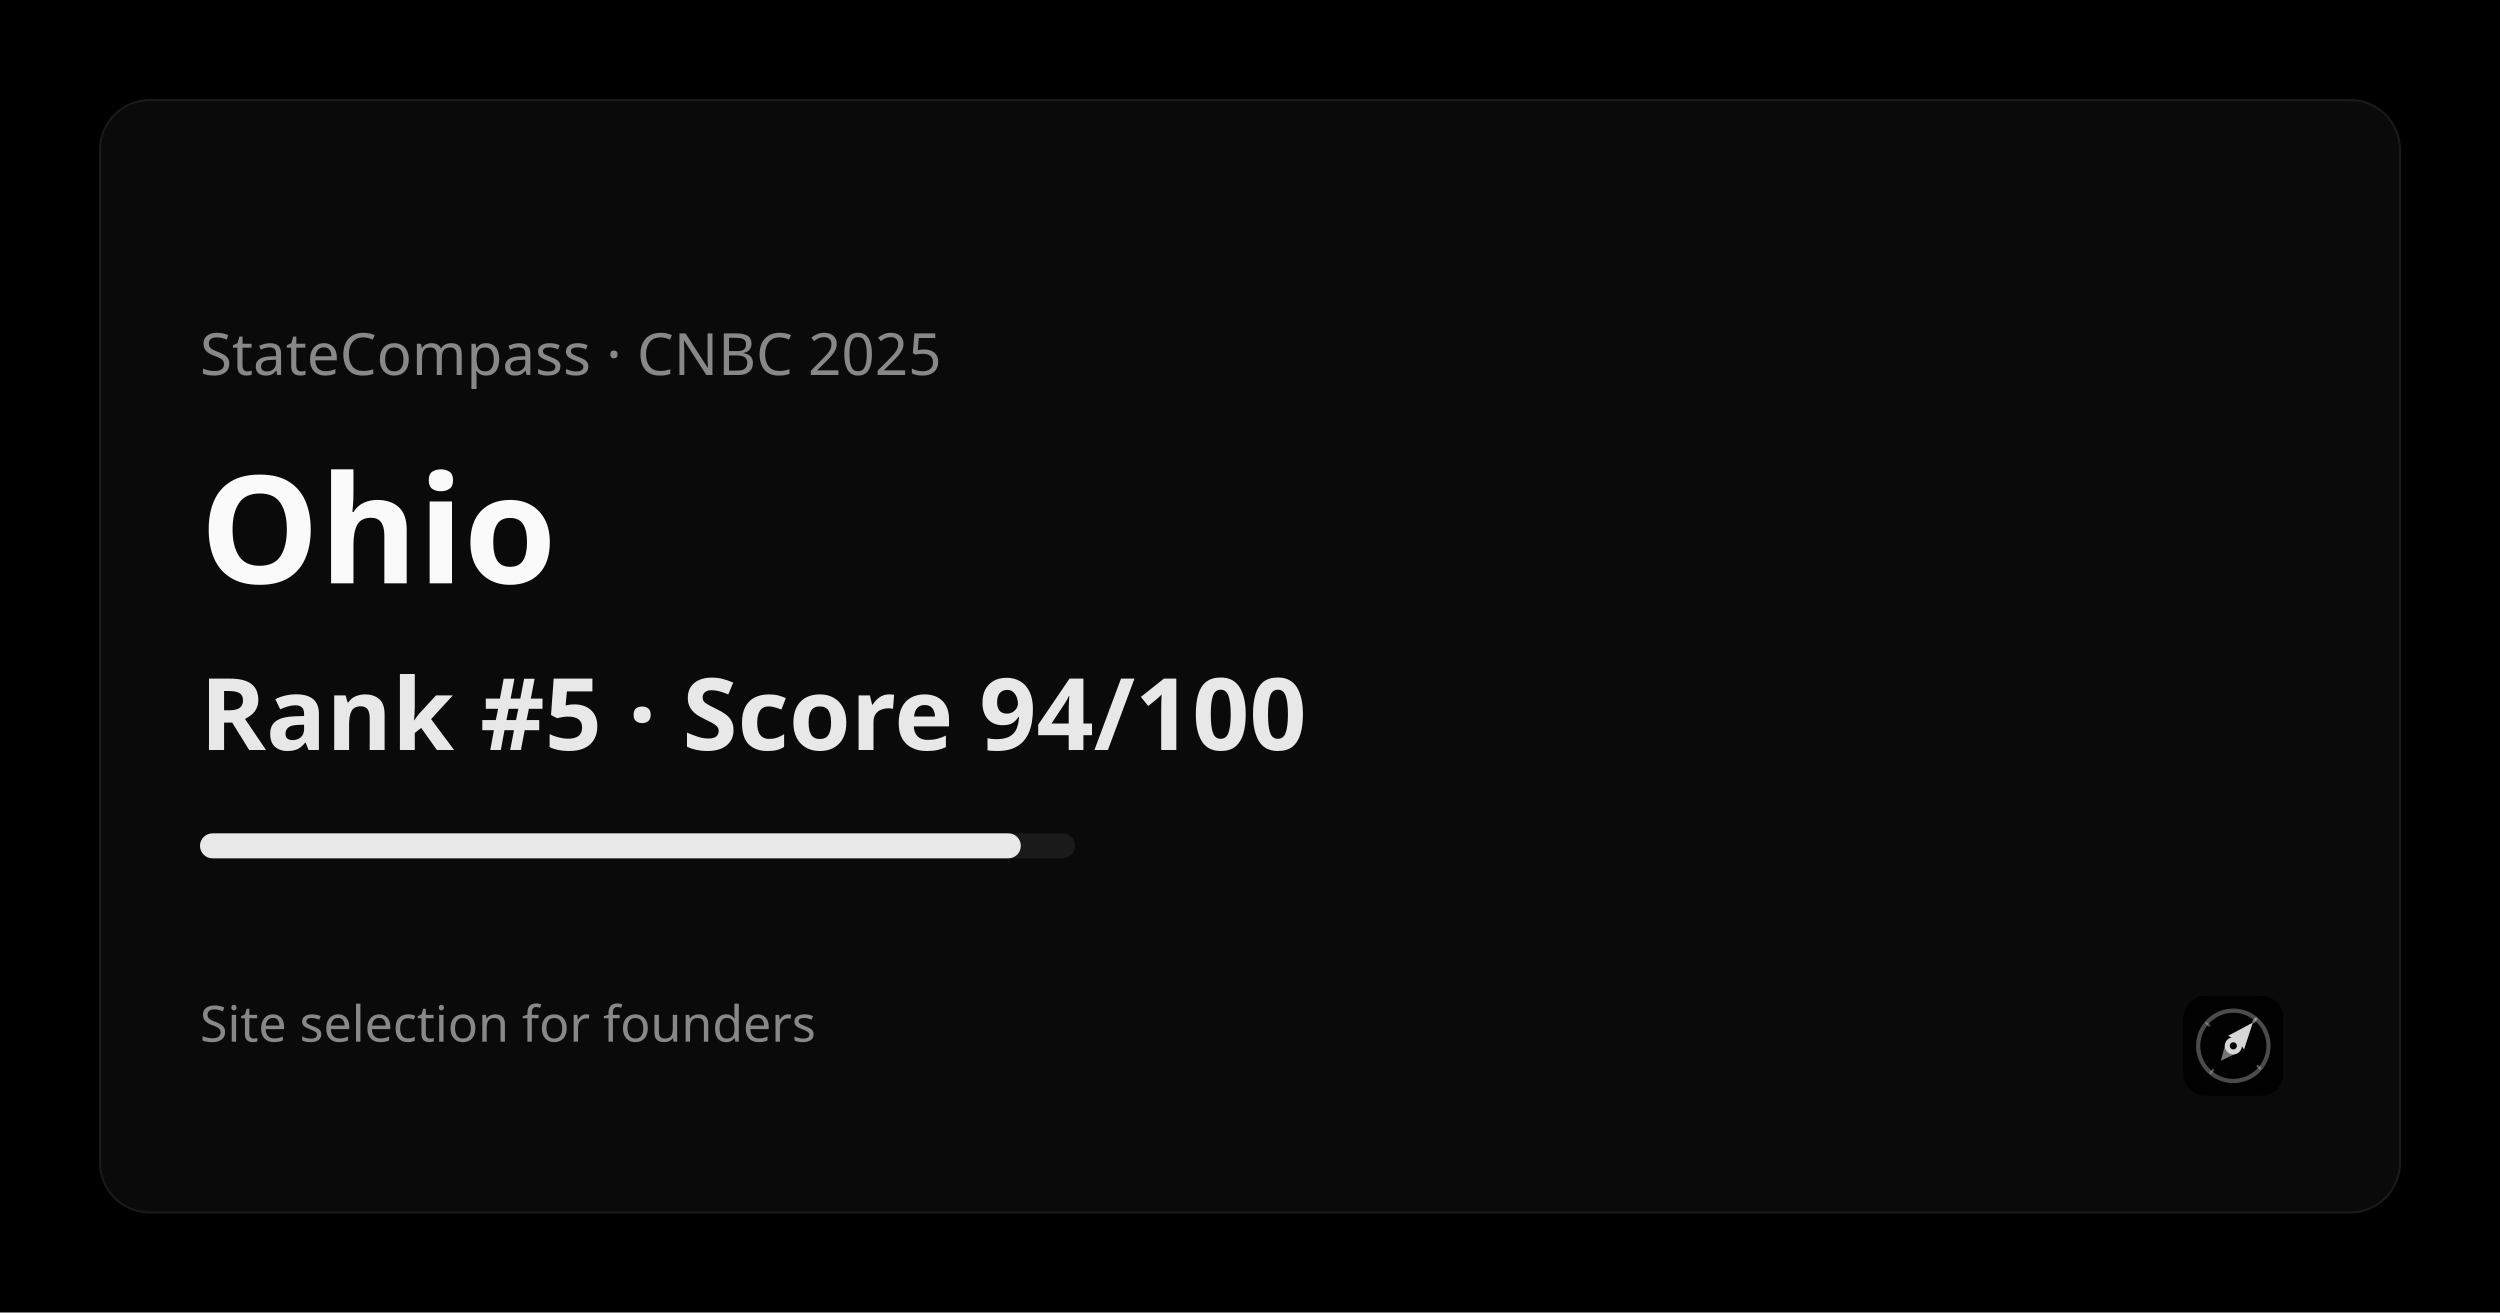
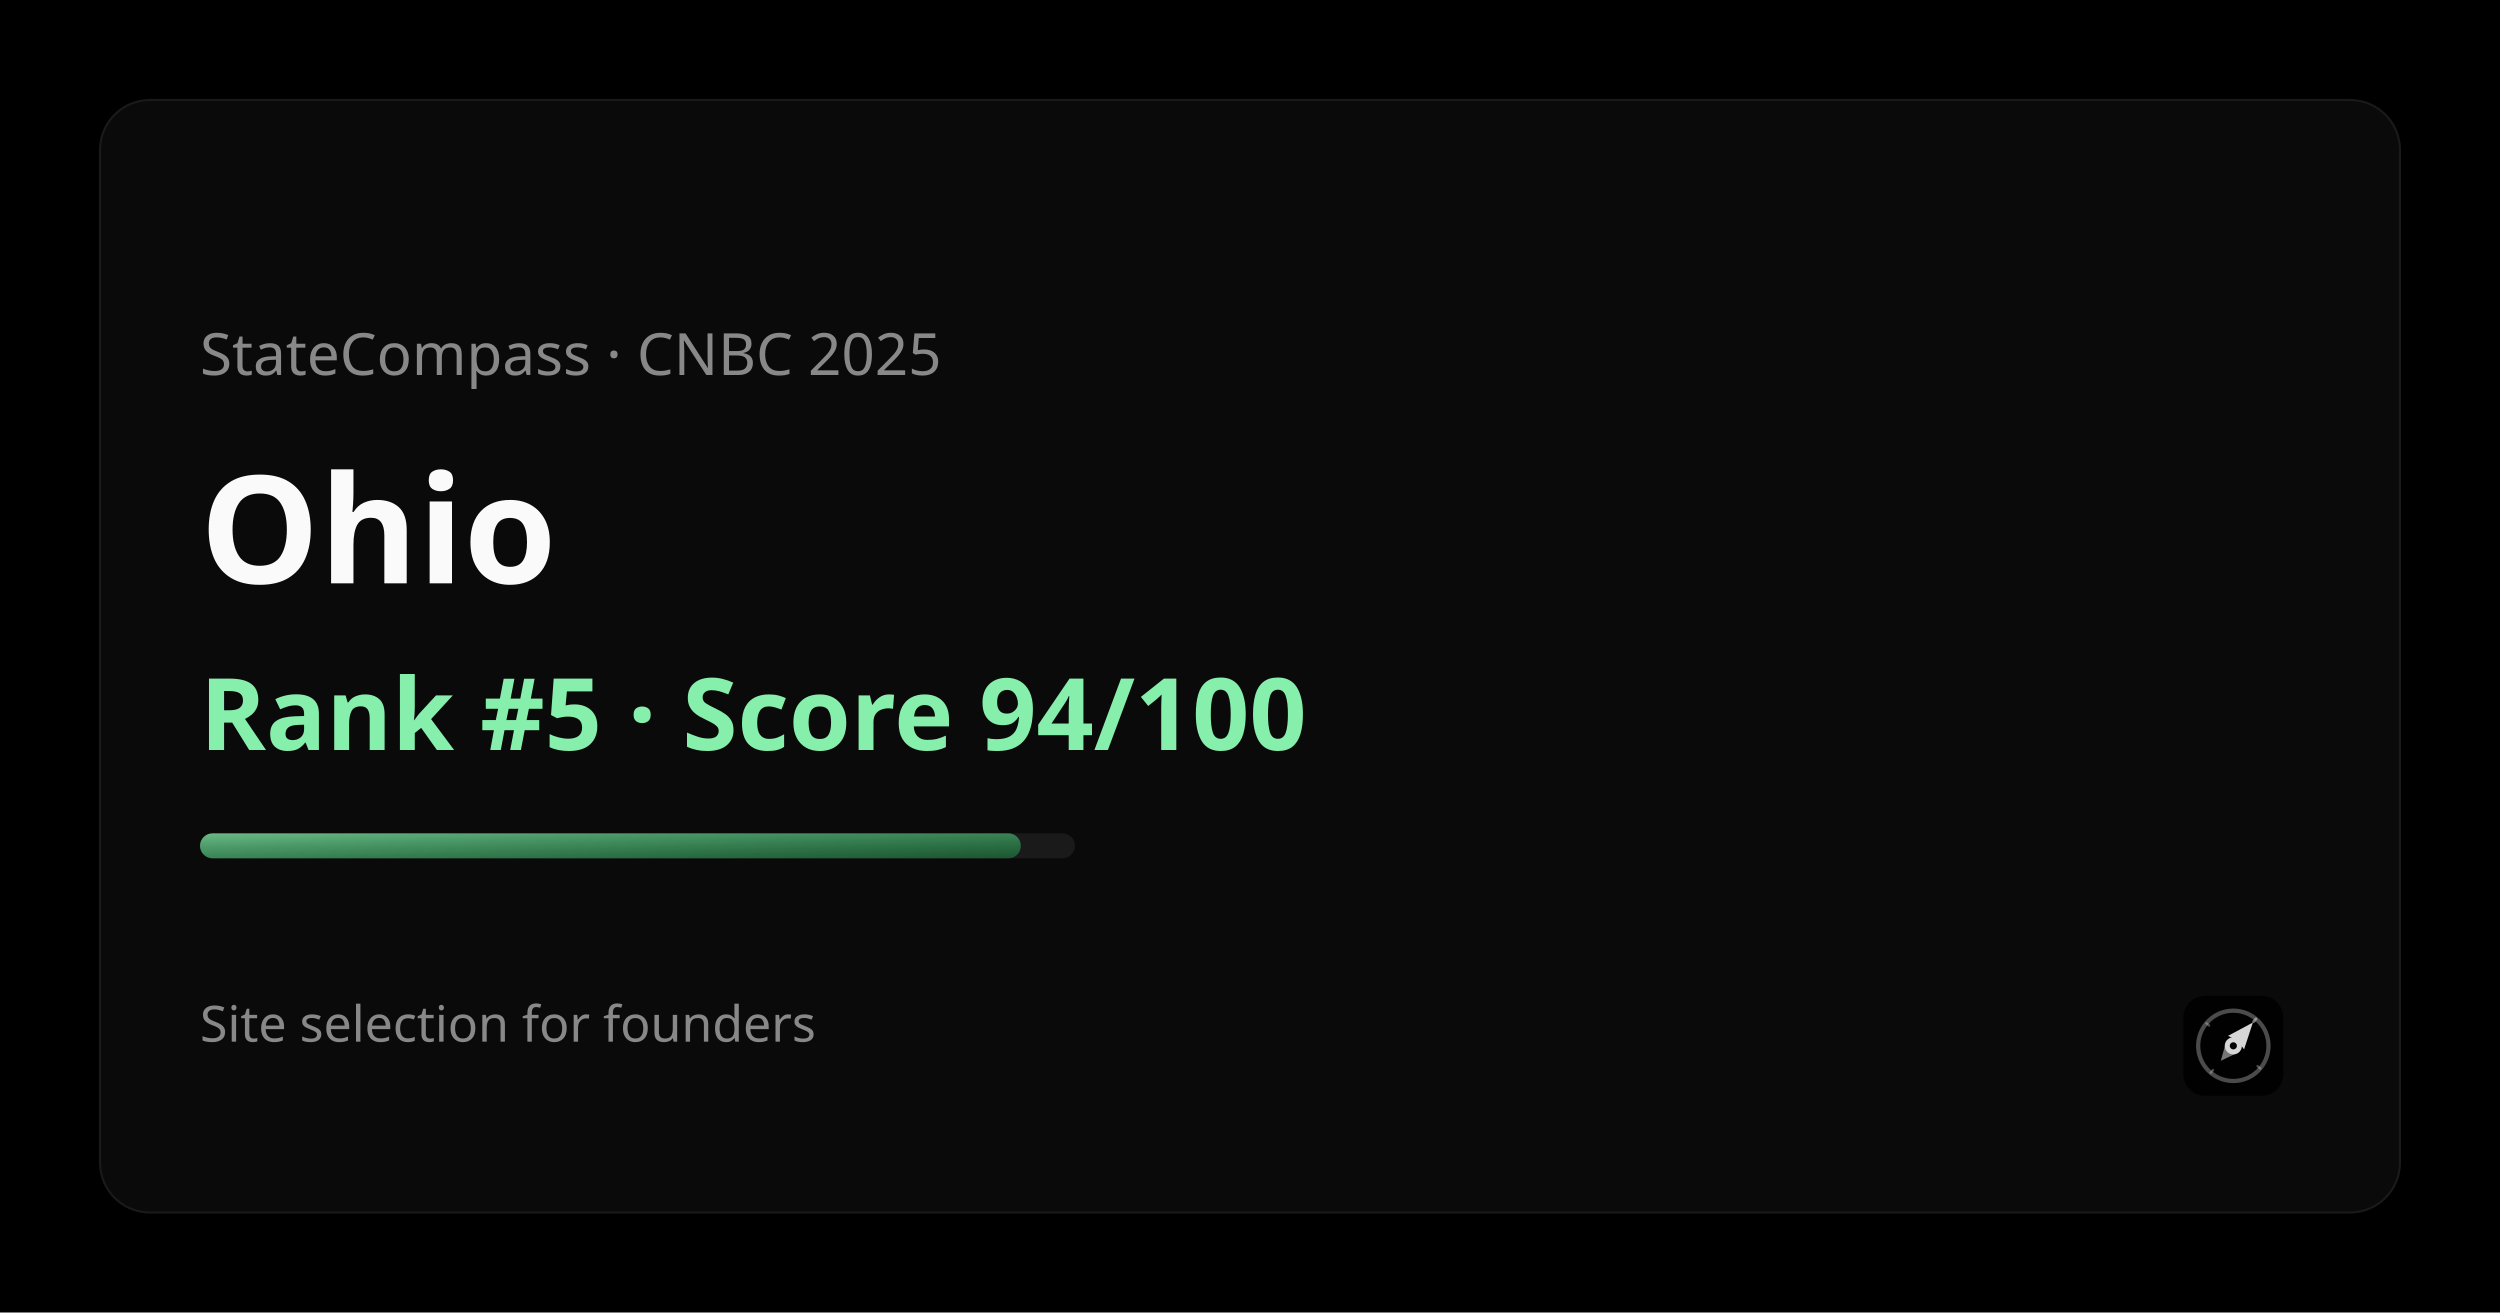
<svg xmlns="http://www.w3.org/2000/svg" width="1200" height="630" viewBox="0 0 1200 630">
+   <defs>
+     <linearGradient id="og-tier-green" x1="0%" y1="0%" x2="100%" y2="100%">
+       <stop offset="0%" stop-color="#86efac" stop-opacity="0.75" />
+       <stop offset="100%" stop-color="#22c55e" stop-opacity="0.35" />
+     </linearGradient>
+   </defs>
  <rect width="1200" height="630" fill="#000000" />
  <rect x="48" y="48" width="1104" height="534" rx="24" fill="#0a0a0a" stroke="#1a1a1a" />
  <text x="96" y="180" fill="#888888" font-family="system-ui,sans-serif" font-size="28">StateCompass · CNBC 2025</text>
  <text x="96" y="280" fill="#fafafa" font-family="system-ui,sans-serif" font-size="72" font-weight="700">Ohio</text>
-   <text x="96" y="360" fill="#e8e8e8" font-family="system-ui,sans-serif" font-size="48" font-weight="600">Rank #5 · Score 94/100</text>
+   <text x="96" y="360" fill="#86efac" font-family="system-ui,sans-serif" font-size="48" font-weight="600">Rank #5 · Score 94/100</text>
  <rect x="96" y="400" width="420" height="12" rx="6" fill="#1a1a1a" />
-   <rect x="96" y="400" width="394" height="12" rx="6" fill="#e8e8e8" />
+   <rect x="96" y="400" width="394" height="12" rx="6" fill="url(#og-tier-green)" />
  <text x="96" y="500" fill="#888888" font-family="system-ui,sans-serif" font-size="24">Site selection for founders</text>
  <g transform="translate(1104, 534)" opacity="0.85">
    <g transform="translate(-56, -56)">
      <rect width="48" height="48" rx="10.5" fill="#000000" />
      <g transform="translate(24.00,24.00) rotate(40)">
        <circle cx="0" cy="0" r="16.88" fill="none" stroke="#fafafa" stroke-width="2.03" opacity="0.35" />
        <line x1="0" y1="-16.88" x2="0" y2="-15.15" stroke="#fafafa" stroke-width="1.35" stroke-linecap="round" opacity="0.55" />
        <line x1="16.88" y1="0" x2="15.15" y2="0" stroke="#fafafa" stroke-width="1.12" stroke-linecap="round" opacity="0.35" />
        <line x1="0" y1="16.88" x2="0" y2="15.15" stroke="#fafafa" stroke-width="1.12" stroke-linecap="round" opacity="0.35" />
        <line x1="-16.88" y1="0" x2="-15.15" y2="0" stroke="#fafafa" stroke-width="1.12" stroke-linecap="round" opacity="0.35" />
        <path d="M 0,-14.62 L -5.03,-2.03 L 0,-3.22 L 5.03,-2.03 Z" fill="#fafafa" />
        <path d="M 0,9.38 L -3.53,1.58 L 0,0.22 L 3.53,1.58 Z" fill="#8a8a8a" />
        <circle cx="0" cy="0" r="4.12" fill="#fafafa" />
        <circle cx="0" cy="0" r="1.72" fill="#000000" />
      </g>
    </g>
  </g>
</svg>
